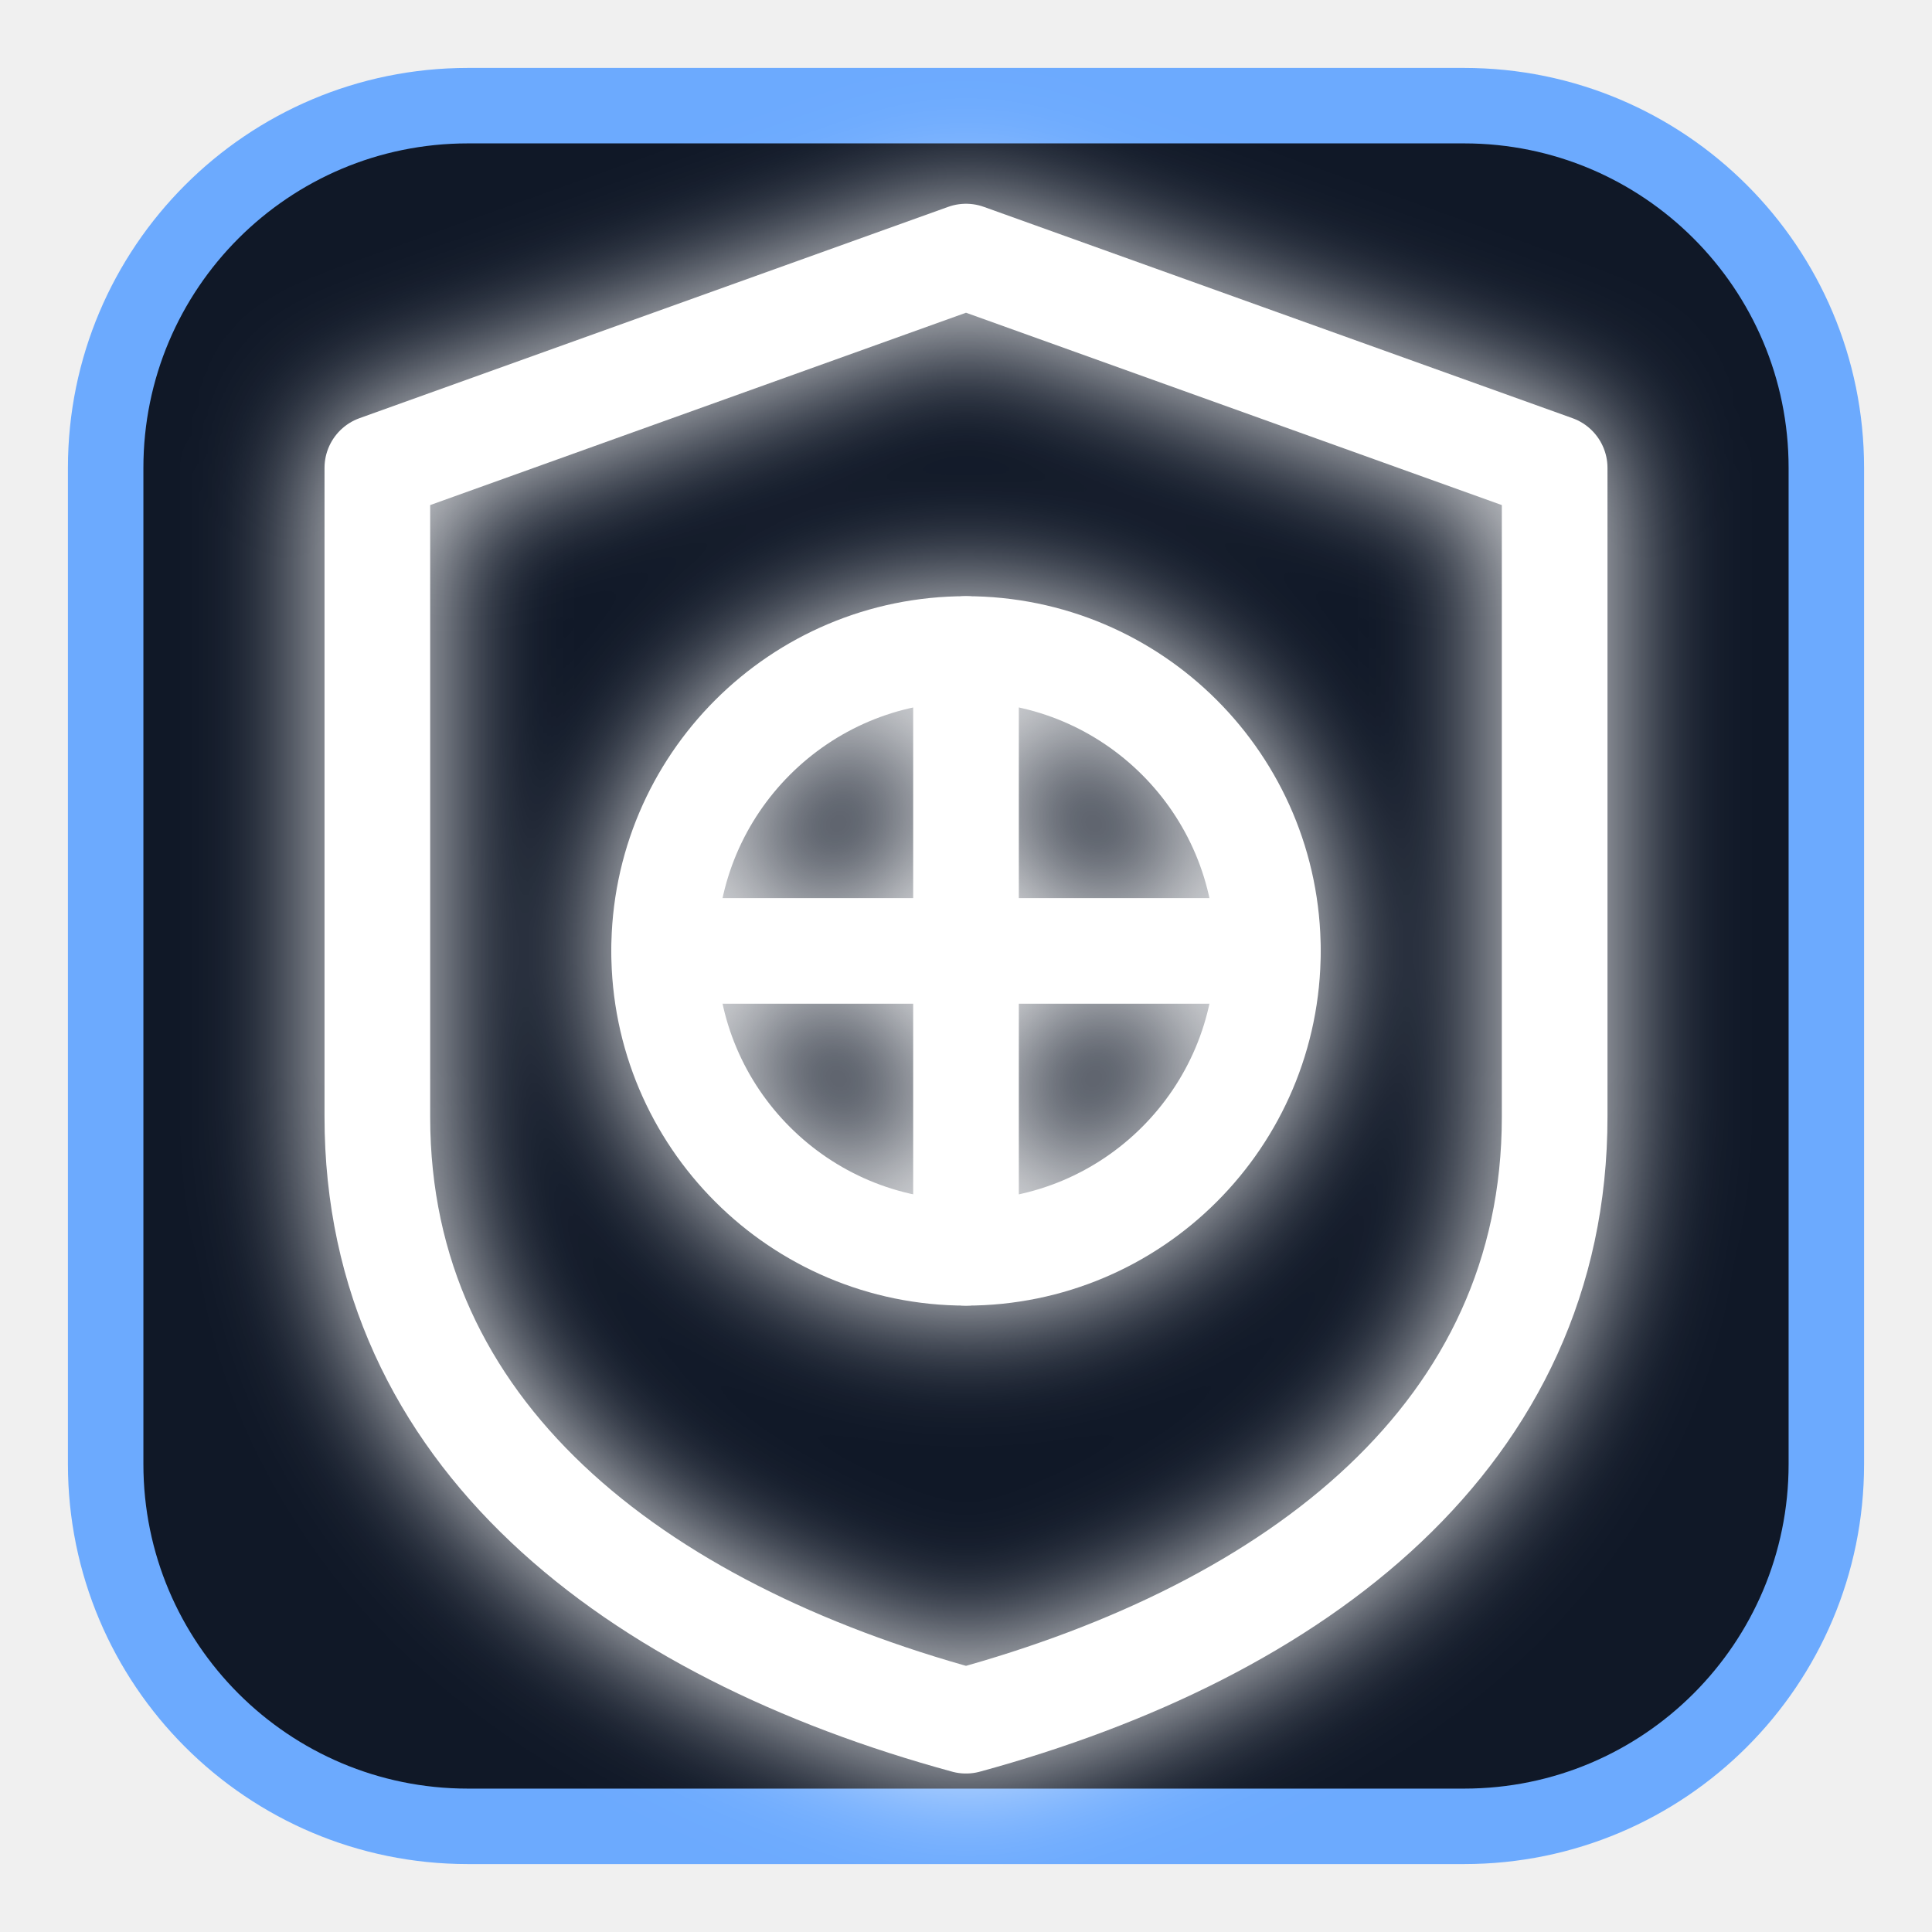
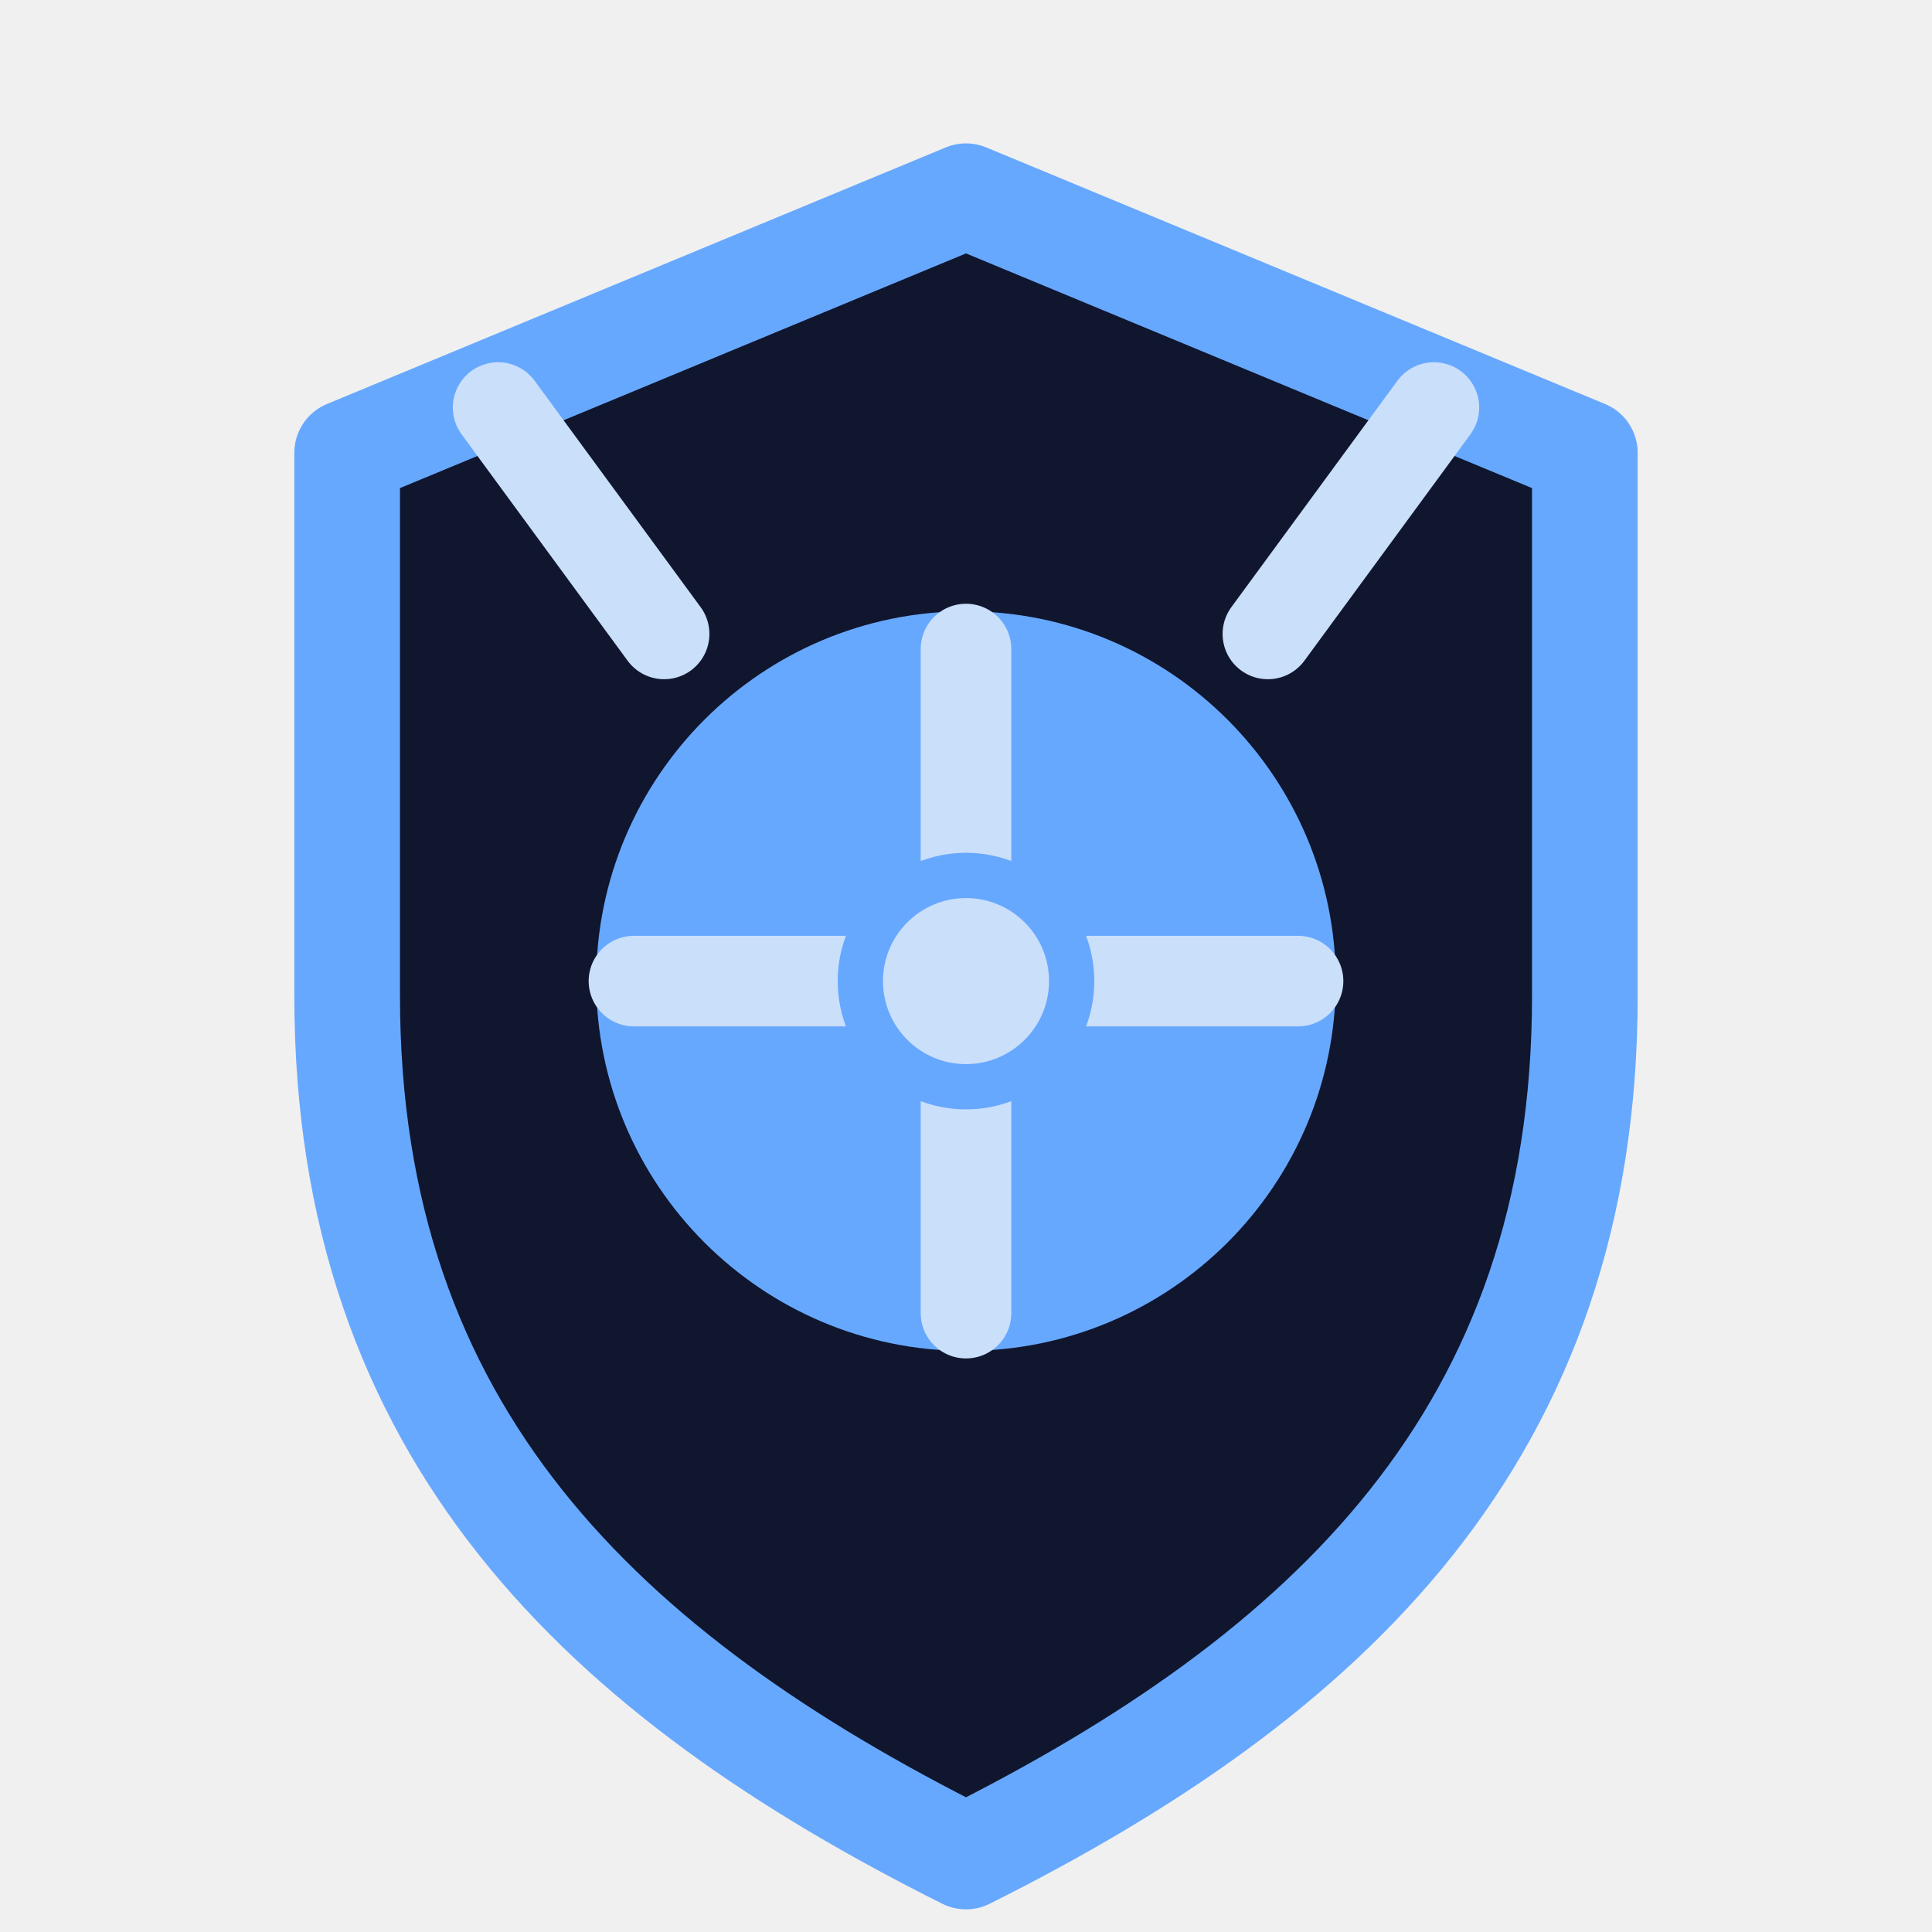
<svg xmlns="http://www.w3.org/2000/svg" viewBox="0 0 128 128">
-   <defs>
-     <filter id="g" x="-40%" y="-40%" width="180%" height="180%">
-       <feGaussianBlur stdDeviation="4" result="b" />
-       <feMerge>
-         <feMergeNode in="b" />
-         <feMergeNode in="SourceGraphic" />
-       </feMerge>
-     </filter>
-   </defs>
-   <rect x="7" y="7" width="114" height="114" rx="24" fill="#07101f" stroke="#67a8ff" stroke-width="5" opacity=".96" />
-   <g filter="url(#g)" stroke="#67a8ff" stroke-linecap="round" stroke-linejoin="round">
-     <g fill="none" stroke="white" stroke-width="7">
-       <path d="M25 31V74C25 95 42 108 64 114C86 108 103 95 103 74V31L64 17Z" />
-       <circle cx="64" cy="63" r="20" />
-       <path d="M64 43V83M44 63H84" />
-     </g>
-   </g>
+   <style>
+     .base{fill:#10162e;stroke:#67a8ff;stroke-width:7}
+     .fill{fill:#67a8ff;stroke:#67a8ff;stroke-width:5}
+     .accent,.line{fill:none;stroke:#cadffa;stroke-width:6}
+     .accent{fill:#cadffa;fill-opacity:.22}
+     .dot{fill:#cadffa;stroke:#67a8ff;stroke-width:3}
+     path,circle,ellipse,rect{stroke-linecap:round;stroke-linejoin:round}
+   </style>
+   <path class="base" d="M64 13 105 30v36c0 29-17 45-41 57-24-12-41-28-41-57V30Z" />
+   <circle class="fill" cx="64" cy="65" r="22" />
+   <path class="accent" d="M64 43v44M42 65h44m-53-38 11 15m51-15-11 15" />
+   <circle class="dot" cx="64" cy="65" r="7" />
</svg>
